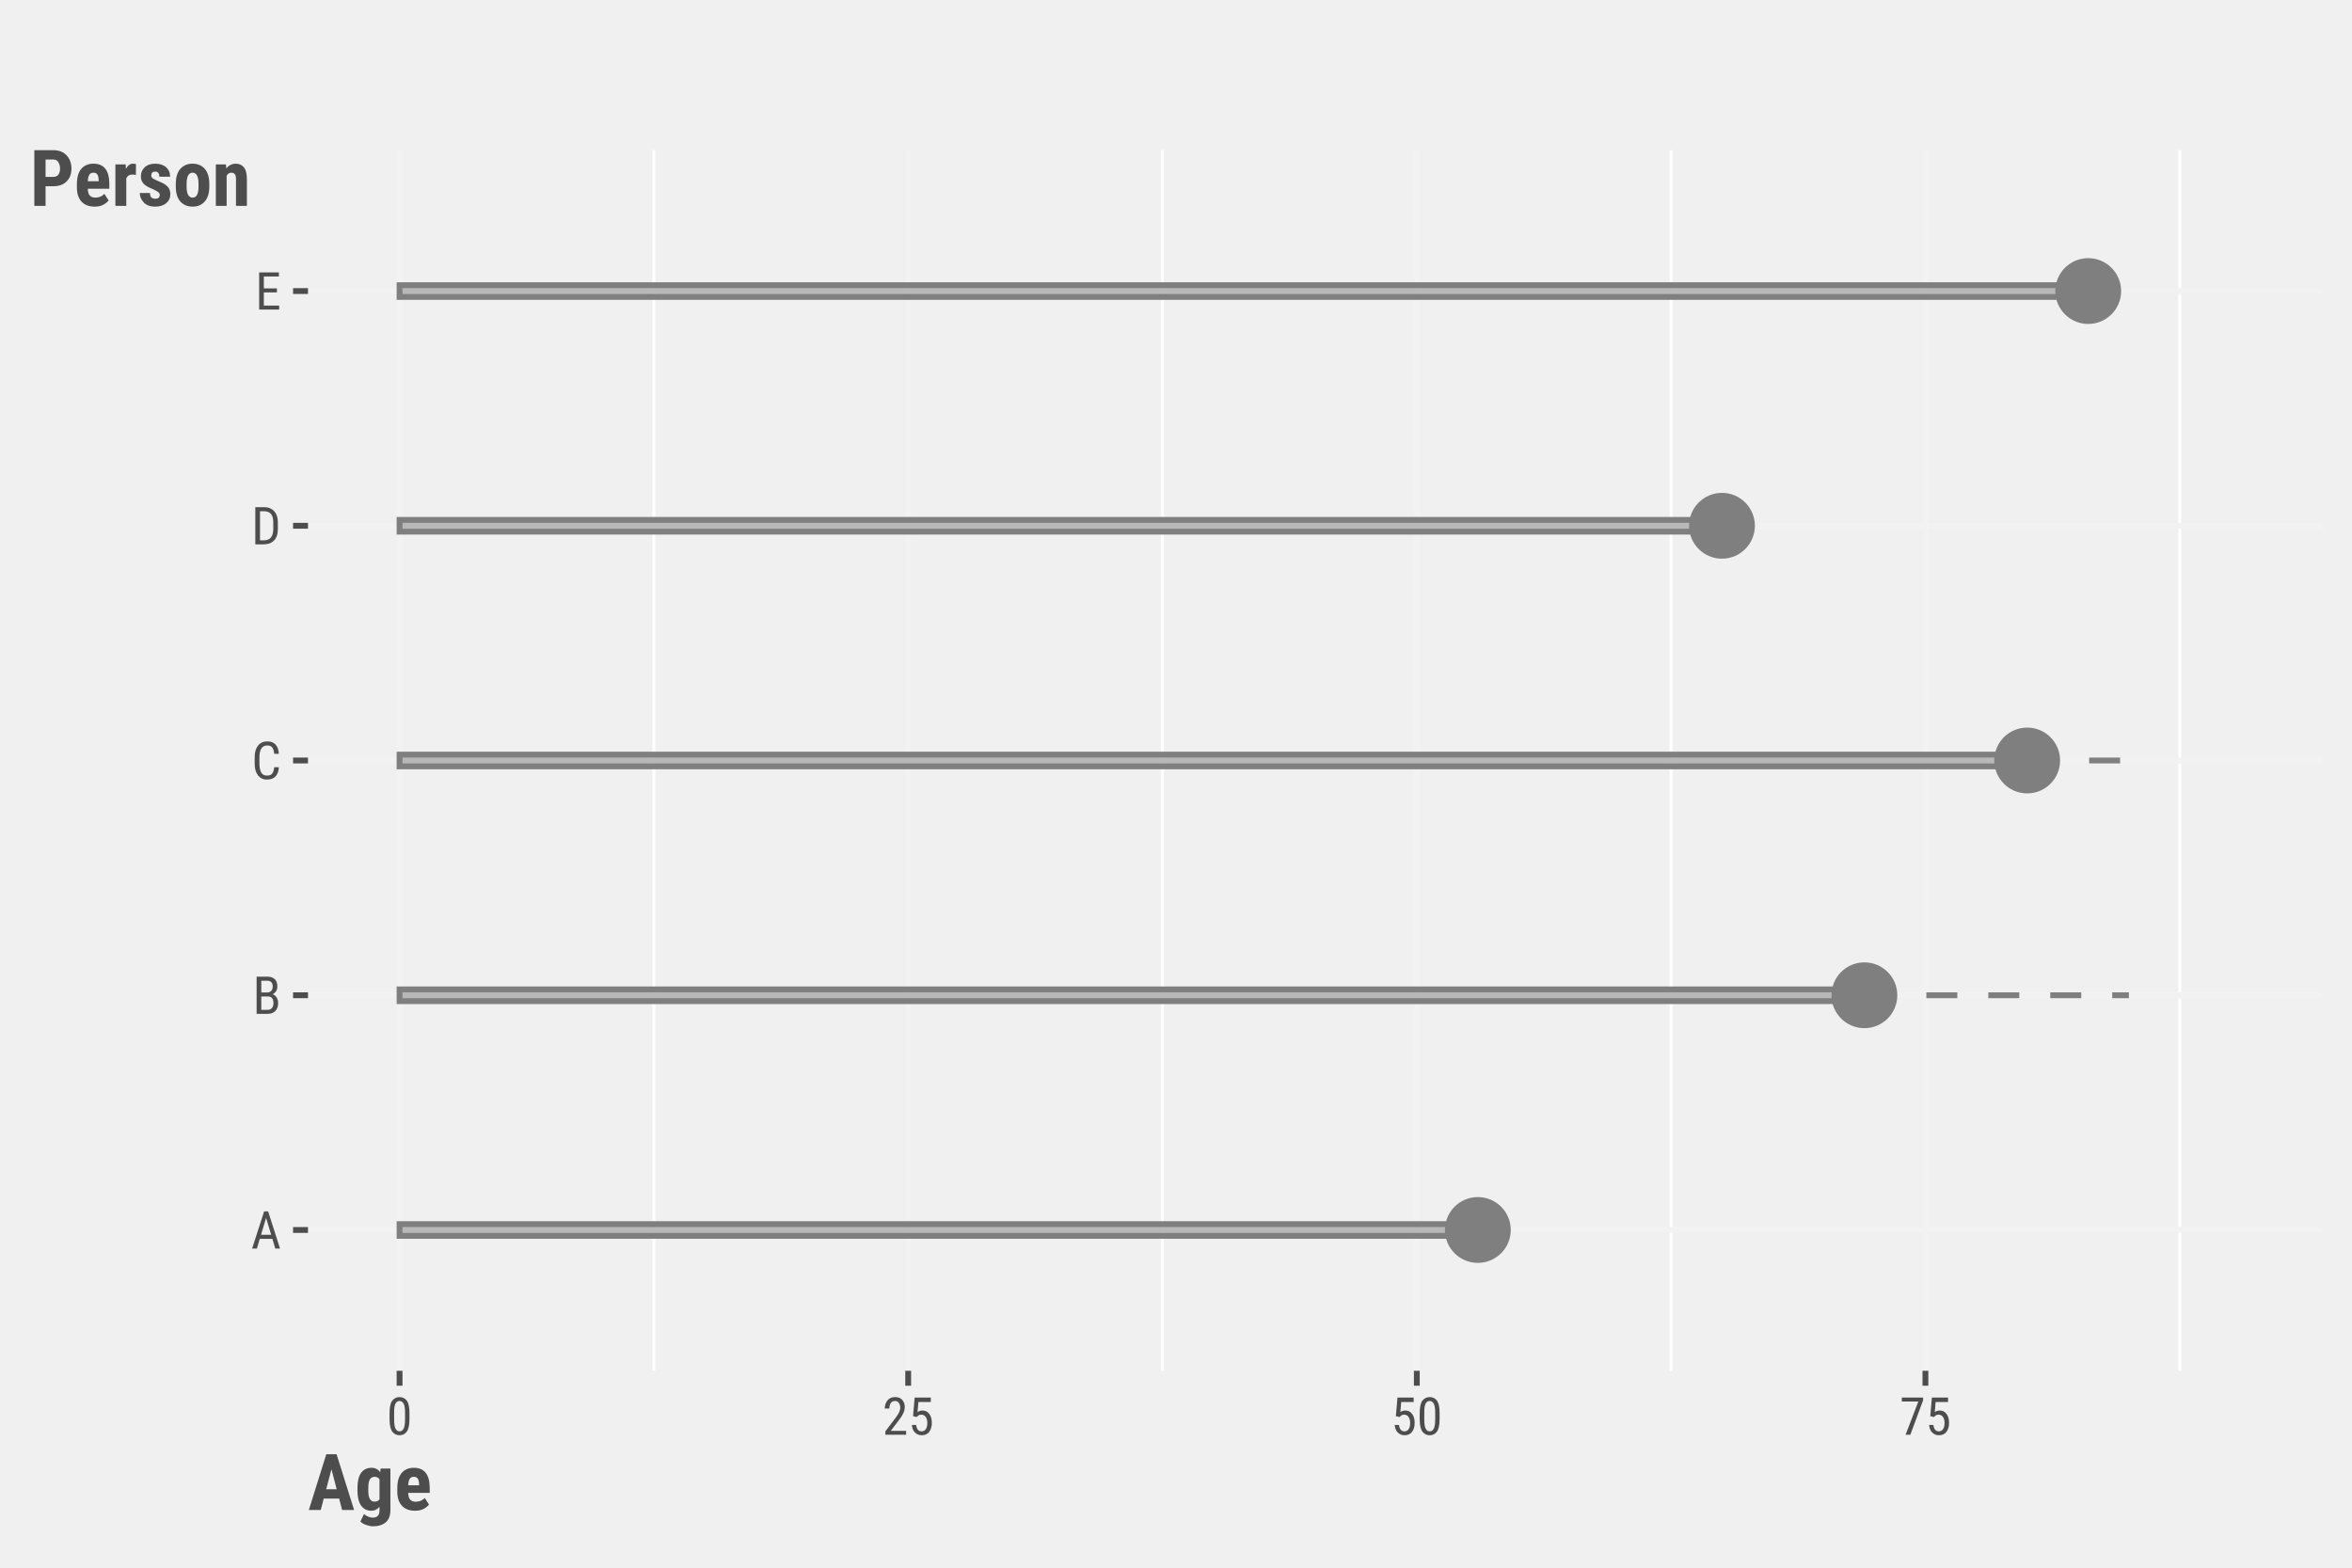
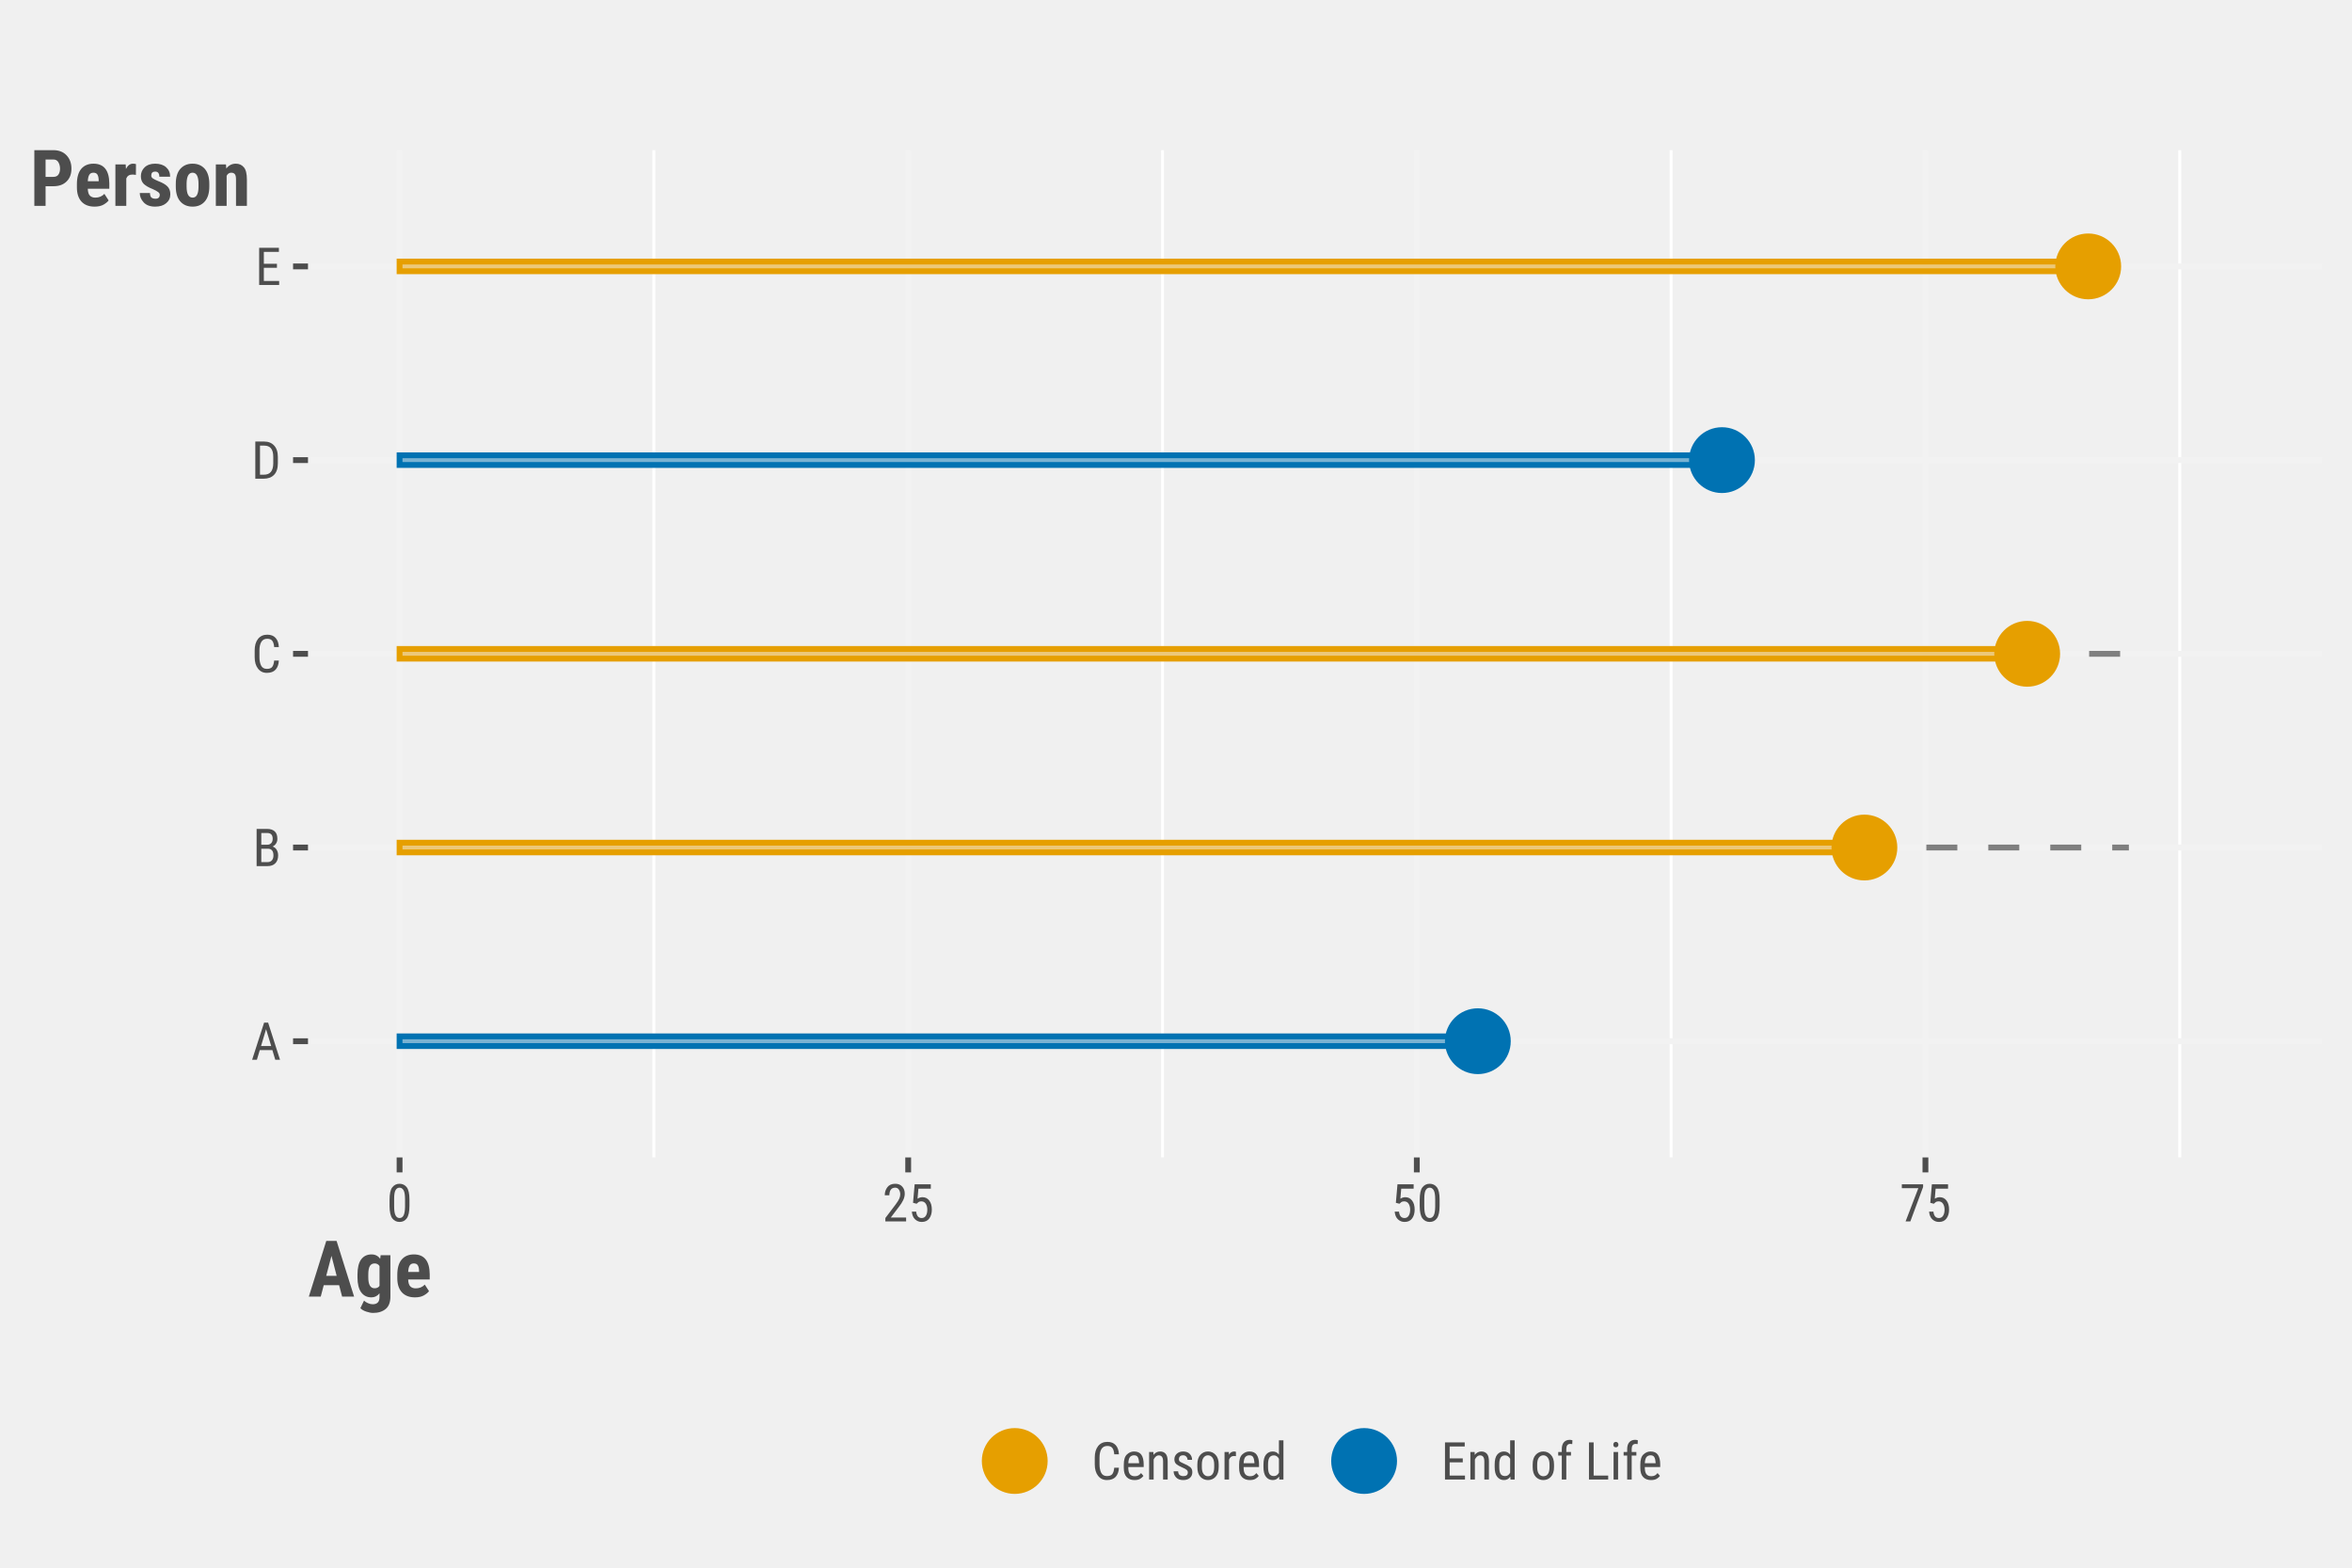
<svg xmlns="http://www.w3.org/2000/svg" class="svglite" width="432.00pt" height="288.00pt" viewBox="0 0 432.00 288.00">
  <defs>
    <style type="text/css">
    .svglite line, .svglite polyline, .svglite polygon, .svglite path, .svglite rect, .svglite circle {
      fill: none;
      stroke: #000000;
      stroke-linecap: round;
      stroke-linejoin: round;
      stroke-miterlimit: 10.00;
    }
    .svglite text {
      white-space: pre;
    }
  </style>
  </defs>
  <rect width="100%" height="100%" style="stroke: none; fill: none;" />
  <defs>
    <clipPath id="cpMC4wMHw0MzIuMDB8MC4wMHwyODguMDA=">
      <rect x="0.00" y="0.00" width="432.00" height="288.00" />
    </clipPath>
  </defs>
  <g clip-path="url(#cpMC4wMHw0MzIuMDB8MC4wMHwyODguMDA=)">
    <rect x="0" y="0.00" width="432.00" height="288.00" style="stroke-width: 1.07; stroke: none;" />
  </g>
  <defs>
-     <clipPath id="cpNTYuNTd8NDI2LjUyfDI3LjU5fDI1MS44Mw==">
-       <rect x="56.57" y="27.59" width="369.95" height="224.24" />
+     <clipPath id="cpNTYuNTd8NDI2LjUyfDI3LjU5fDIxMi42NA==">
+       <rect x="56.57" y="27.59" width="369.95" height="185.04" />
    </clipPath>
  </defs>
-   <g clip-path="url(#cpNTYuNTd8NDI2LjUyfDI3LjU5fDI1MS44Mw==)">
-     <polyline points="120.10,251.83 120.10,27.59 " style="stroke-width: 0.53; stroke: #FFFFFF; stroke-linecap: butt;" />
-     <polyline points="213.52,251.83 213.52,27.59 " style="stroke-width: 0.53; stroke: #FFFFFF; stroke-linecap: butt;" />
-     <polyline points="306.94,251.83 306.94,27.59 " style="stroke-width: 0.53; stroke: #FFFFFF; stroke-linecap: butt;" />
-     <polyline points="400.36,251.83 400.36,27.59 " style="stroke-width: 0.53; stroke: #FFFFFF; stroke-linecap: butt;" />
-     <polyline points="56.57,225.96 426.52,225.96 " style="stroke-width: 1.07; stroke: #F2F2F2; stroke-linecap: butt;" />
-     <polyline points="56.57,182.84 426.52,182.84 " style="stroke-width: 1.07; stroke: #F2F2F2; stroke-linecap: butt;" />
-     <polyline points="56.57,139.71 426.52,139.71 " style="stroke-width: 1.07; stroke: #F2F2F2; stroke-linecap: butt;" />
-     <polyline points="56.57,96.59 426.52,96.59 " style="stroke-width: 1.07; stroke: #F2F2F2; stroke-linecap: butt;" />
-     <polyline points="56.57,53.47 426.52,53.47 " style="stroke-width: 1.07; stroke: #F2F2F2; stroke-linecap: butt;" />
-     <polyline points="73.39,251.83 73.39,27.59 " style="stroke-width: 1.07; stroke: #F2F2F2; stroke-linecap: butt;" />
-     <polyline points="166.81,251.83 166.81,27.59 " style="stroke-width: 1.07; stroke: #F2F2F2; stroke-linecap: butt;" />
-     <polyline points="260.23,251.83 260.23,27.59 " style="stroke-width: 1.07; stroke: #F2F2F2; stroke-linecap: butt;" />
-     <polyline points="353.65,251.83 353.65,27.59 " style="stroke-width: 1.07; stroke: #F2F2F2; stroke-linecap: butt;" />
-     <rect x="73.39" y="224.88" width="198.05" height="2.16" style="stroke-width: 1.07; stroke: #7F7F7F; stroke-linecap: butt; stroke-linejoin: miter; fill: #7F7F7F; fill-opacity: 0.50;" />
-     <rect x="73.39" y="181.76" width="269.05" height="2.16" style="stroke-width: 1.07; stroke: #7F7F7F; stroke-linecap: butt; stroke-linejoin: miter; fill: #7F7F7F; fill-opacity: 0.50;" />
-     <rect x="73.39" y="138.63" width="298.95" height="2.16" style="stroke-width: 1.07; stroke: #7F7F7F; stroke-linecap: butt; stroke-linejoin: miter; fill: #7F7F7F; fill-opacity: 0.50;" />
-     <rect x="73.39" y="95.51" width="242.90" height="2.16" style="stroke-width: 1.07; stroke: #7F7F7F; stroke-linecap: butt; stroke-linejoin: miter; fill: #7F7F7F; fill-opacity: 0.50;" />
-     <rect x="73.39" y="52.39" width="310.16" height="2.16" style="stroke-width: 1.07; stroke: #7F7F7F; stroke-linecap: butt; stroke-linejoin: miter; fill: #7F7F7F; fill-opacity: 0.50;" />
-     <line x1="342.44" y1="182.84" x2="391.02" y2="182.84" style="stroke-width: 1.07; stroke: #7F7F7F; stroke-dasharray: 5.69,5.69; stroke-linecap: butt;" />
-     <line x1="372.34" y1="139.71" x2="391.02" y2="139.71" style="stroke-width: 1.07; stroke: #7F7F7F; stroke-dasharray: 5.69,5.69; stroke-linecap: butt;" />
-     <line x1="383.55" y1="53.47" x2="391.02" y2="53.47" style="stroke-width: 1.07; stroke: #7F7F7F; stroke-dasharray: 5.69,5.69; stroke-linecap: butt;" />
-     <circle cx="271.44" cy="225.96" r="5.69" style="stroke-width: 0.71; stroke: #7F7F7F; fill: #7F7F7F;" />
-     <circle cx="342.44" cy="182.84" r="5.69" style="stroke-width: 0.71; stroke: #7F7F7F; fill: #7F7F7F;" />
-     <circle cx="372.34" cy="139.71" r="5.69" style="stroke-width: 0.71; stroke: #7F7F7F; fill: #7F7F7F;" />
-     <circle cx="316.28" cy="96.59" r="5.69" style="stroke-width: 0.71; stroke: #7F7F7F; fill: #7F7F7F;" />
-     <circle cx="383.55" cy="53.47" r="5.69" style="stroke-width: 0.71; stroke: #7F7F7F; fill: #7F7F7F;" />
+   <g clip-path="url(#cpNTYuNTd8NDI2LjUyfDI3LjU5fDIxMi42NA==)">
+     <polyline points="120.10,212.64 120.10,27.59 " style="stroke-width: 0.53; stroke: #FFFFFF; stroke-linecap: butt;" />
+     <polyline points="213.52,212.64 213.52,27.59 " style="stroke-width: 0.53; stroke: #FFFFFF; stroke-linecap: butt;" />
+     <polyline points="306.94,212.64 306.94,27.59 " style="stroke-width: 0.53; stroke: #FFFFFF; stroke-linecap: butt;" />
+     <polyline points="400.36,212.64 400.36,27.59 " style="stroke-width: 0.53; stroke: #FFFFFF; stroke-linecap: butt;" />
+     <polyline points="56.57,191.28 426.52,191.28 " style="stroke-width: 1.07; stroke: #F2F2F2; stroke-linecap: butt;" />
+     <polyline points="56.57,155.70 426.52,155.70 " style="stroke-width: 1.07; stroke: #F2F2F2; stroke-linecap: butt;" />
+     <polyline points="56.57,120.11 426.52,120.11 " style="stroke-width: 1.07; stroke: #F2F2F2; stroke-linecap: butt;" />
+     <polyline points="56.57,84.53 426.52,84.53 " style="stroke-width: 1.07; stroke: #F2F2F2; stroke-linecap: butt;" />
+     <polyline points="56.57,48.94 426.52,48.94 " style="stroke-width: 1.07; stroke: #F2F2F2; stroke-linecap: butt;" />
+     <polyline points="73.39,212.64 73.39,27.59 " style="stroke-width: 1.07; stroke: #F2F2F2; stroke-linecap: butt;" />
+     <polyline points="166.81,212.64 166.81,27.59 " style="stroke-width: 1.07; stroke: #F2F2F2; stroke-linecap: butt;" />
+     <polyline points="260.23,212.64 260.23,27.59 " style="stroke-width: 1.07; stroke: #F2F2F2; stroke-linecap: butt;" />
+     <polyline points="353.65,212.64 353.65,27.59 " style="stroke-width: 1.07; stroke: #F2F2F2; stroke-linecap: butt;" />
+     <rect x="73.39" y="190.39" width="198.05" height="1.78" style="stroke-width: 1.07; stroke: #0072B2; stroke-linecap: butt; stroke-linejoin: miter; fill: #0072B2; fill-opacity: 0.50;" />
+     <rect x="73.39" y="154.81" width="269.05" height="1.78" style="stroke-width: 1.07; stroke: #E69F00; stroke-linecap: butt; stroke-linejoin: miter; fill: #E69F00; fill-opacity: 0.50;" />
+     <rect x="73.39" y="119.22" width="298.95" height="1.78" style="stroke-width: 1.07; stroke: #E69F00; stroke-linecap: butt; stroke-linejoin: miter; fill: #E69F00; fill-opacity: 0.50;" />
+     <rect x="73.39" y="83.64" width="242.90" height="1.78" style="stroke-width: 1.07; stroke: #0072B2; stroke-linecap: butt; stroke-linejoin: miter; fill: #0072B2; fill-opacity: 0.50;" />
+     <rect x="73.39" y="48.05" width="310.16" height="1.78" style="stroke-width: 1.07; stroke: #E69F00; stroke-linecap: butt; stroke-linejoin: miter; fill: #E69F00; fill-opacity: 0.50;" />
+     <line x1="342.44" y1="155.70" x2="391.02" y2="155.70" style="stroke-width: 1.07; stroke: #7F7F7F; stroke-dasharray: 5.69,5.69; stroke-linecap: butt;" />
+     <line x1="372.34" y1="120.11" x2="391.02" y2="120.11" style="stroke-width: 1.07; stroke: #7F7F7F; stroke-dasharray: 5.69,5.69; stroke-linecap: butt;" />
+     <line x1="383.55" y1="48.94" x2="391.02" y2="48.94" style="stroke-width: 1.07; stroke: #7F7F7F; stroke-dasharray: 5.69,5.69; stroke-linecap: butt;" />
+     <circle cx="271.44" cy="191.28" r="5.69" style="stroke-width: 0.71; stroke: #0072B2; fill: #0072B2;" />
+     <circle cx="342.44" cy="155.70" r="5.69" style="stroke-width: 0.71; stroke: #E69F00; fill: #E69F00;" />
+     <circle cx="372.34" cy="120.11" r="5.69" style="stroke-width: 0.71; stroke: #E69F00; fill: #E69F00;" />
+     <circle cx="316.28" cy="84.53" r="5.69" style="stroke-width: 0.71; stroke: #0072B2; fill: #0072B2;" />
+     <circle cx="383.55" cy="48.94" r="5.69" style="stroke-width: 0.71; stroke: #E69F00; fill: #E69F00;" />
  </g>
  <g clip-path="url(#cpMC4wMHw0MzIuMDB8MC4wMHwyODguMDA=)">
-     <text x="51.64" y="229.37" text-anchor="end" style="font-size: 9.60px;fill: #4D4D4D; font-family: &quot;Roboto Condensed&quot;;" textLength="5.52px" lengthAdjust="spacingAndGlyphs">A</text>
-     <text x="51.64" y="186.25" text-anchor="end" style="font-size: 9.60px;fill: #4D4D4D; font-family: &quot;Roboto Condensed&quot;;" textLength="5.23px" lengthAdjust="spacingAndGlyphs">B</text>
-     <text x="51.64" y="143.12" text-anchor="end" style="font-size: 9.60px;fill: #4D4D4D; font-family: &quot;Roboto Condensed&quot;;" textLength="5.44px" lengthAdjust="spacingAndGlyphs">C</text>
-     <text x="51.64" y="100.00" text-anchor="end" style="font-size: 9.60px;fill: #4D4D4D; font-family: &quot;Roboto Condensed&quot;;" textLength="5.47px" lengthAdjust="spacingAndGlyphs">D</text>
-     <text x="51.64" y="56.87" text-anchor="end" style="font-size: 9.60px;fill: #4D4D4D; font-family: &quot;Roboto Condensed&quot;;" textLength="4.76px" lengthAdjust="spacingAndGlyphs">E</text>
-     <polyline points="53.83,225.96 56.57,225.96 " style="stroke-width: 1.07; stroke: #4D4D4D; stroke-linecap: butt;" />
-     <polyline points="53.83,182.84 56.57,182.84 " style="stroke-width: 1.07; stroke: #4D4D4D; stroke-linecap: butt;" />
-     <polyline points="53.83,139.71 56.57,139.71 " style="stroke-width: 1.07; stroke: #4D4D4D; stroke-linecap: butt;" />
-     <polyline points="53.83,96.59 56.57,96.59 " style="stroke-width: 1.07; stroke: #4D4D4D; stroke-linecap: butt;" />
-     <polyline points="53.83,53.47 56.57,53.47 " style="stroke-width: 1.07; stroke: #4D4D4D; stroke-linecap: butt;" />
-     <polyline points="73.39,254.57 73.39,251.83 " style="stroke-width: 1.07; stroke: #4D4D4D; stroke-linecap: butt;" />
-     <polyline points="166.81,254.57 166.81,251.83 " style="stroke-width: 1.07; stroke: #4D4D4D; stroke-linecap: butt;" />
-     <polyline points="260.23,254.57 260.23,251.83 " style="stroke-width: 1.07; stroke: #4D4D4D; stroke-linecap: butt;" />
-     <polyline points="353.65,254.57 353.65,251.83 " style="stroke-width: 1.07; stroke: #4D4D4D; stroke-linecap: butt;" />
-     <text x="73.39" y="263.58" text-anchor="middle" style="font-size: 9.60px;fill: #4D4D4D; font-family: &quot;Roboto Condensed&quot;;" textLength="4.74px" lengthAdjust="spacingAndGlyphs">0</text>
-     <text x="166.81" y="263.58" text-anchor="middle" style="font-size: 9.60px;fill: #4D4D4D; font-family: &quot;Roboto Condensed&quot;;" textLength="9.48px" lengthAdjust="spacingAndGlyphs">25</text>
-     <text x="260.23" y="263.58" text-anchor="middle" style="font-size: 9.60px;fill: #4D4D4D; font-family: &quot;Roboto Condensed&quot;;" textLength="9.48px" lengthAdjust="spacingAndGlyphs">50</text>
-     <text x="353.65" y="263.58" text-anchor="middle" style="font-size: 9.60px;fill: #4D4D4D; font-family: &quot;Roboto Condensed&quot;;" textLength="9.48px" lengthAdjust="spacingAndGlyphs">75</text>
-     <text x="56.57" y="277.40" style="font-size: 14.40px; font-weight: bold;fill: #4D4D4D; font-family: &quot;Roboto Condensed&quot;;" textLength="22.72px" lengthAdjust="spacingAndGlyphs">Age</text>
+     <text x="51.64" y="194.69" text-anchor="end" style="font-size: 9.60px;fill: #4D4D4D; font-family: &quot;Roboto Condensed&quot;;" textLength="5.52px" lengthAdjust="spacingAndGlyphs">A</text>
+     <text x="51.64" y="159.11" text-anchor="end" style="font-size: 9.60px;fill: #4D4D4D; font-family: &quot;Roboto Condensed&quot;;" textLength="5.23px" lengthAdjust="spacingAndGlyphs">B</text>
+     <text x="51.64" y="123.52" text-anchor="end" style="font-size: 9.60px;fill: #4D4D4D; font-family: &quot;Roboto Condensed&quot;;" textLength="5.44px" lengthAdjust="spacingAndGlyphs">C</text>
+     <text x="51.64" y="87.94" text-anchor="end" style="font-size: 9.60px;fill: #4D4D4D; font-family: &quot;Roboto Condensed&quot;;" textLength="5.47px" lengthAdjust="spacingAndGlyphs">D</text>
+     <text x="51.64" y="52.35" text-anchor="end" style="font-size: 9.60px;fill: #4D4D4D; font-family: &quot;Roboto Condensed&quot;;" textLength="4.76px" lengthAdjust="spacingAndGlyphs">E</text>
+     <polyline points="53.83,191.28 56.57,191.28 " style="stroke-width: 1.07; stroke: #4D4D4D; stroke-linecap: butt;" />
+     <polyline points="53.83,155.70 56.57,155.70 " style="stroke-width: 1.07; stroke: #4D4D4D; stroke-linecap: butt;" />
+     <polyline points="53.83,120.11 56.57,120.11 " style="stroke-width: 1.07; stroke: #4D4D4D; stroke-linecap: butt;" />
+     <polyline points="53.83,84.53 56.57,84.53 " style="stroke-width: 1.07; stroke: #4D4D4D; stroke-linecap: butt;" />
+     <polyline points="53.83,48.94 56.57,48.94 " style="stroke-width: 1.07; stroke: #4D4D4D; stroke-linecap: butt;" />
+     <polyline points="73.39,215.38 73.39,212.64 " style="stroke-width: 1.07; stroke: #4D4D4D; stroke-linecap: butt;" />
+     <polyline points="166.81,215.38 166.81,212.64 " style="stroke-width: 1.07; stroke: #4D4D4D; stroke-linecap: butt;" />
+     <polyline points="260.23,215.38 260.23,212.64 " style="stroke-width: 1.07; stroke: #4D4D4D; stroke-linecap: butt;" />
+     <polyline points="353.65,215.38 353.65,212.64 " style="stroke-width: 1.07; stroke: #4D4D4D; stroke-linecap: butt;" />
+     <text x="73.39" y="224.39" text-anchor="middle" style="font-size: 9.60px;fill: #4D4D4D; font-family: &quot;Roboto Condensed&quot;;" textLength="4.74px" lengthAdjust="spacingAndGlyphs">0</text>
+     <text x="166.81" y="224.39" text-anchor="middle" style="font-size: 9.60px;fill: #4D4D4D; font-family: &quot;Roboto Condensed&quot;;" textLength="9.48px" lengthAdjust="spacingAndGlyphs">25</text>
+     <text x="260.23" y="224.39" text-anchor="middle" style="font-size: 9.60px;fill: #4D4D4D; font-family: &quot;Roboto Condensed&quot;;" textLength="9.48px" lengthAdjust="spacingAndGlyphs">50</text>
+     <text x="353.65" y="224.39" text-anchor="middle" style="font-size: 9.60px;fill: #4D4D4D; font-family: &quot;Roboto Condensed&quot;;" textLength="9.48px" lengthAdjust="spacingAndGlyphs">75</text>
+     <text x="56.57" y="238.20" style="font-size: 14.40px; font-weight: bold;fill: #4D4D4D; font-family: &quot;Roboto Condensed&quot;;" textLength="22.72px" lengthAdjust="spacingAndGlyphs">Age</text>
    <text x="5.48" y="37.82" style="font-size: 14.40px; font-weight: bold;fill: #4D4D4D; font-family: &quot;Roboto Condensed&quot;;" textLength="40.64px" lengthAdjust="spacingAndGlyphs">Person</text>
+     <rect x="172.26" y="254.28" width="138.57" height="28.24" style="stroke-width: 1.07; stroke: none;" />
+     <rect x="177.74" y="259.76" width="17.28" height="17.28" style="stroke-width: 1.07; stroke: none;" />
+     <circle cx="186.38" cy="268.40" r="5.69" style="stroke-width: 0.71; stroke: #E69F00; fill: #E69F00;" />
+     <rect x="241.91" y="259.76" width="17.28" height="17.28" style="stroke-width: 1.07; stroke: none;" />
+     <circle cx="250.55" cy="268.40" r="5.69" style="stroke-width: 0.71; stroke: #0072B2; fill: #0072B2;" />
+     <text x="200.50" y="271.81" style="font-size: 9.60px;fill: #4D4D4D; font-family: &quot;Roboto Condensed&quot;;" textLength="35.93px" lengthAdjust="spacingAndGlyphs">Censored</text>
+     <text x="264.67" y="271.81" style="font-size: 9.60px;fill: #4D4D4D; font-family: &quot;Roboto Condensed&quot;;" textLength="40.68px" lengthAdjust="spacingAndGlyphs">End of Life</text>
  </g>
</svg>
